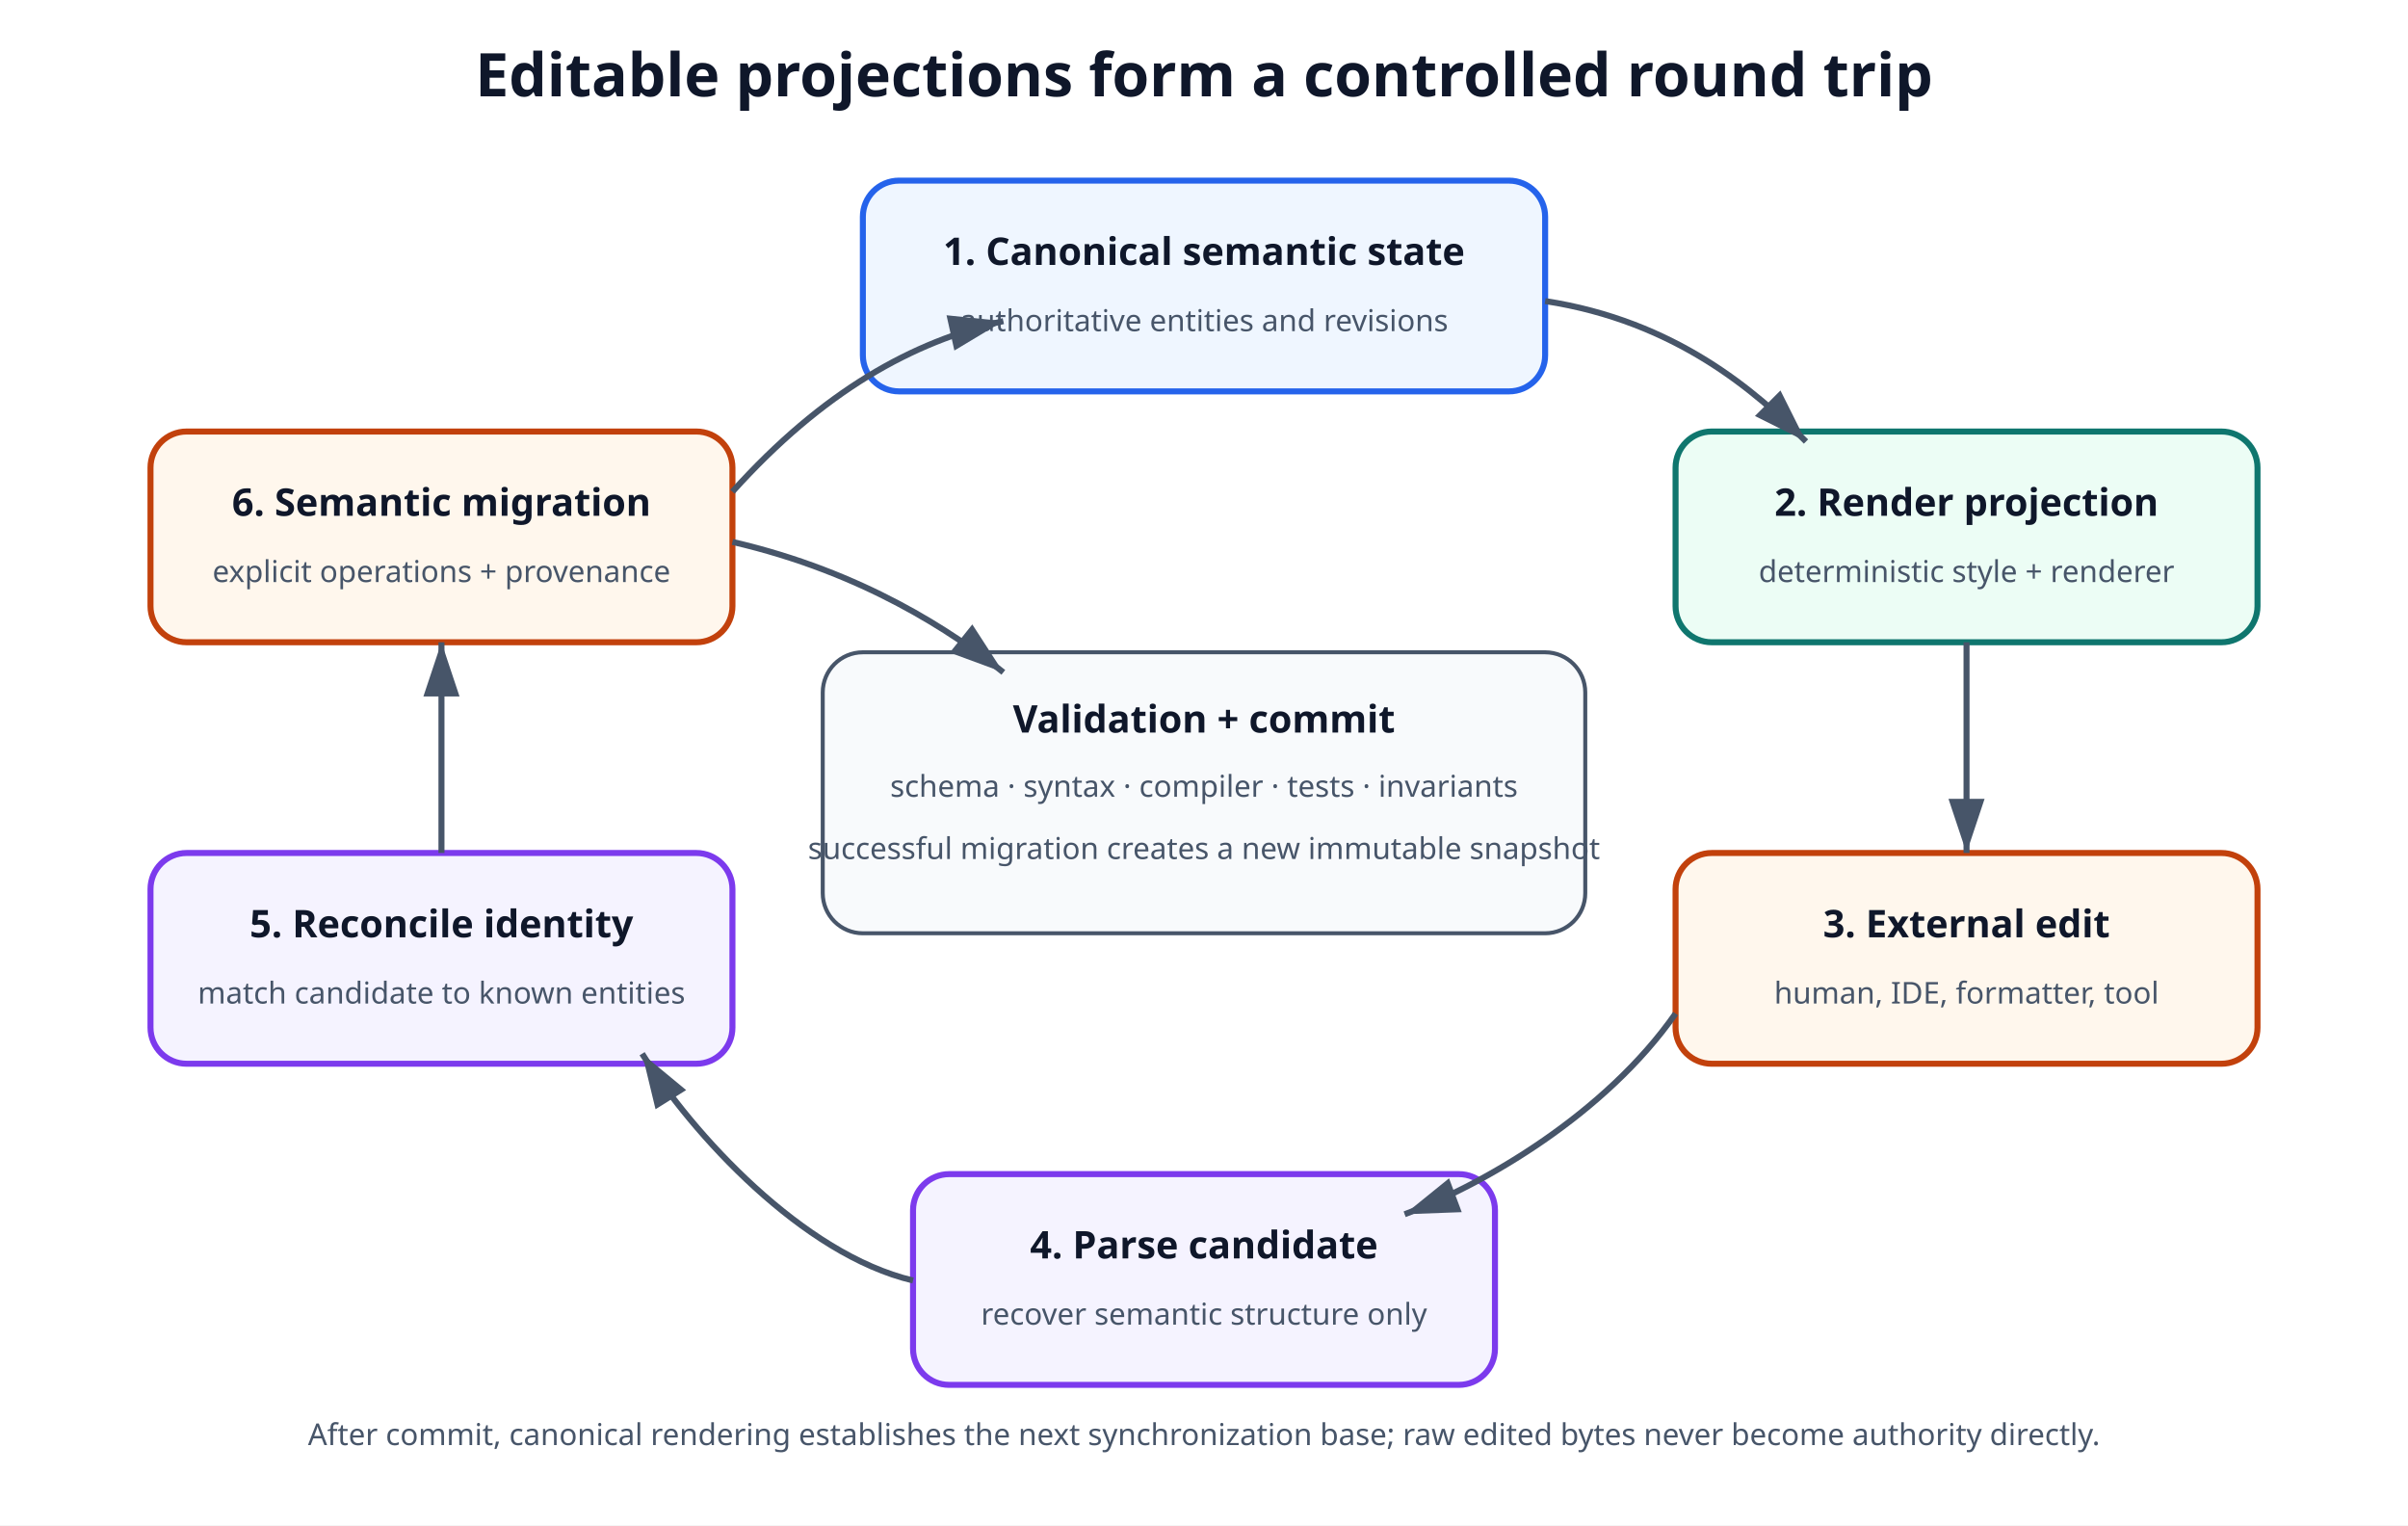
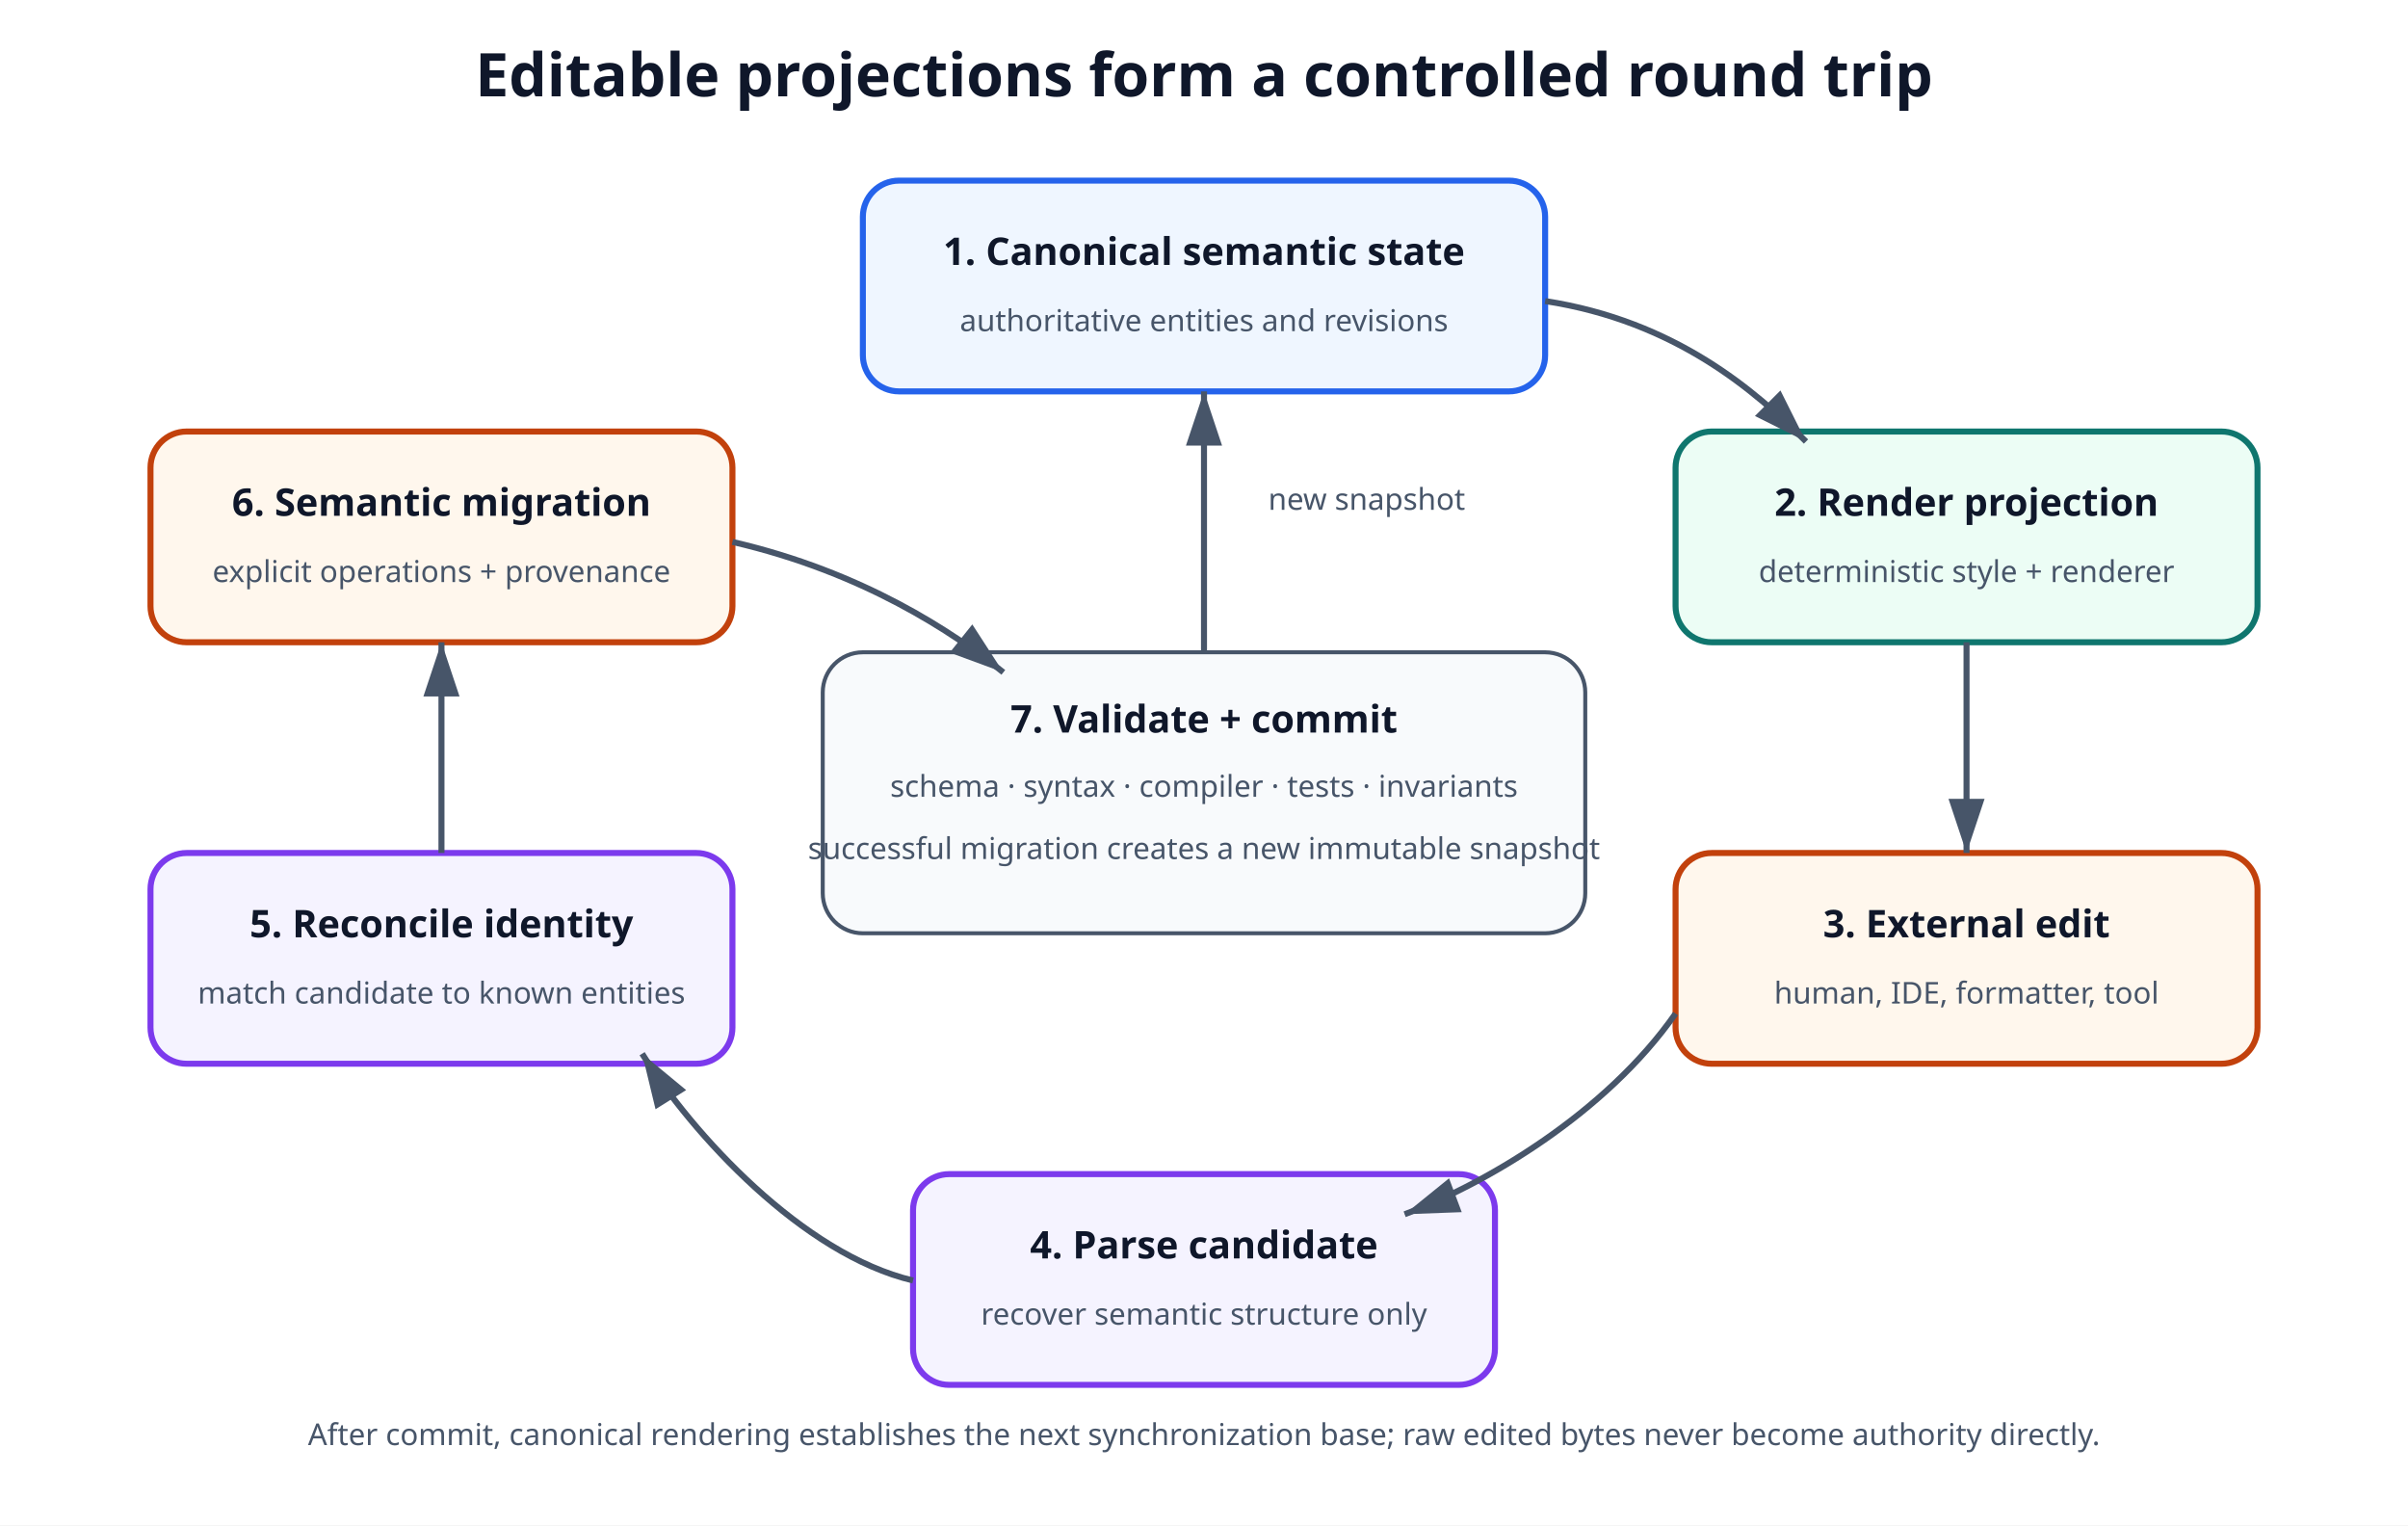
<svg xmlns="http://www.w3.org/2000/svg" width="1200" height="760" viewBox="0 0 1200 760" role="img" aria-labelledby="title desc">
  <defs>
    <marker id="arrow" markerWidth="10" markerHeight="10" refX="9" refY="3" orient="auto" markerUnits="strokeWidth">
      <path d="M0,0 L0,6 L9,3 z" fill="#475569" />
    </marker>
    <style>.title{font:700 30px system-ui,sans-serif;fill:#0f172a}.label{font:700 19px system-ui,sans-serif;fill:#0f172a}.small{font:15px system-ui,sans-serif;fill:#475569}.line{stroke:#475569;stroke-width:3;fill:none;marker-end:url(#arrow)}.step{stroke-width:3}</style>
  </defs>
  <rect width="1200" height="760" fill="#ffffff" />
  <text x="600" y="48" text-anchor="middle" class="title">Editable projections form a controlled round trip</text>
  <rect x="430" y="90" width="340" height="105" rx="18" fill="#eff6ff" stroke="#2563eb" class="step" />
  <text x="600" y="132" text-anchor="middle" class="label">1. Canonical semantic state</text>
  <text x="600" y="165" text-anchor="middle" class="small">authoritative entities and revisions</text>
  <rect x="835" y="215" width="290" height="105" rx="18" fill="#ecfdf5" stroke="#0f766e" class="step" />
  <text x="980" y="257" text-anchor="middle" class="label">2. Render projection</text>
  <text x="980" y="290" text-anchor="middle" class="small">deterministic style + renderer</text>
  <rect x="835" y="425" width="290" height="105" rx="18" fill="#fff7ed" stroke="#c2410c" class="step" />
  <text x="980" y="467" text-anchor="middle" class="label">3. External edit</text>
  <text x="980" y="500" text-anchor="middle" class="small">human, IDE, formatter, tool</text>
  <rect x="455" y="585" width="290" height="105" rx="18" fill="#f5f3ff" stroke="#7c3aed" class="step" />
  <text x="600" y="627" text-anchor="middle" class="label">4. Parse candidate</text>
  <text x="600" y="660" text-anchor="middle" class="small">recover semantic structure only</text>
  <rect x="75" y="425" width="290" height="105" rx="18" fill="#f5f3ff" stroke="#7c3aed" class="step" />
  <text x="220" y="467" text-anchor="middle" class="label">5. Reconcile identity</text>
  <text x="220" y="500" text-anchor="middle" class="small">match candidate to known entities</text>
  <rect x="75" y="215" width="290" height="105" rx="18" fill="#fff7ed" stroke="#c2410c" class="step" />
  <text x="220" y="257" text-anchor="middle" class="label">6. Semantic migration</text>
  <text x="220" y="290" text-anchor="middle" class="small">explicit operations + provenance</text>
  <path d="M770 150 C835 160 875 195 900 220" class="line" />
  <path d="M980 320 L980 425" class="line" />
  <path d="M835 505 C800 555 740 590 700 605" class="line" />
  <path d="M455 638 C400 625 345 565 320 525" class="line" />
  <path d="M220 425 L220 320" class="line" />
-   <path d="M365 245 C410 195 455 170 500 160" class="line" />
  <rect x="410" y="325" width="380" height="140" rx="20" fill="#f8fafc" stroke="#475569" stroke-width="2" />
-   <text x="600" y="365" text-anchor="middle" class="label">Validation + commit</text>
+   <text x="600" y="365" text-anchor="middle" class="label">7. Validate + commit</text>
  <text x="600" y="397" text-anchor="middle" class="small">schema · syntax · compiler · tests · invariants</text>
  <text x="600" y="428" text-anchor="middle" class="small">successful migration creates a new immutable snapshot</text>
  <path d="M365 270 C430 285 475 315 500 335" class="line" />
-   <path d="M700 335 C750 290 800 260 835 255" class="line" opacity="0" />
+   <path d="M600 325 C600 285 600 235 600 195" class="line" />
+   <text x="632" y="254" class="small">new snapshot</text>
  <text x="600" y="720" text-anchor="middle" class="small">After commit, canonical rendering establishes the next synchronization base; raw edited bytes never become authority directly.</text>
</svg>
